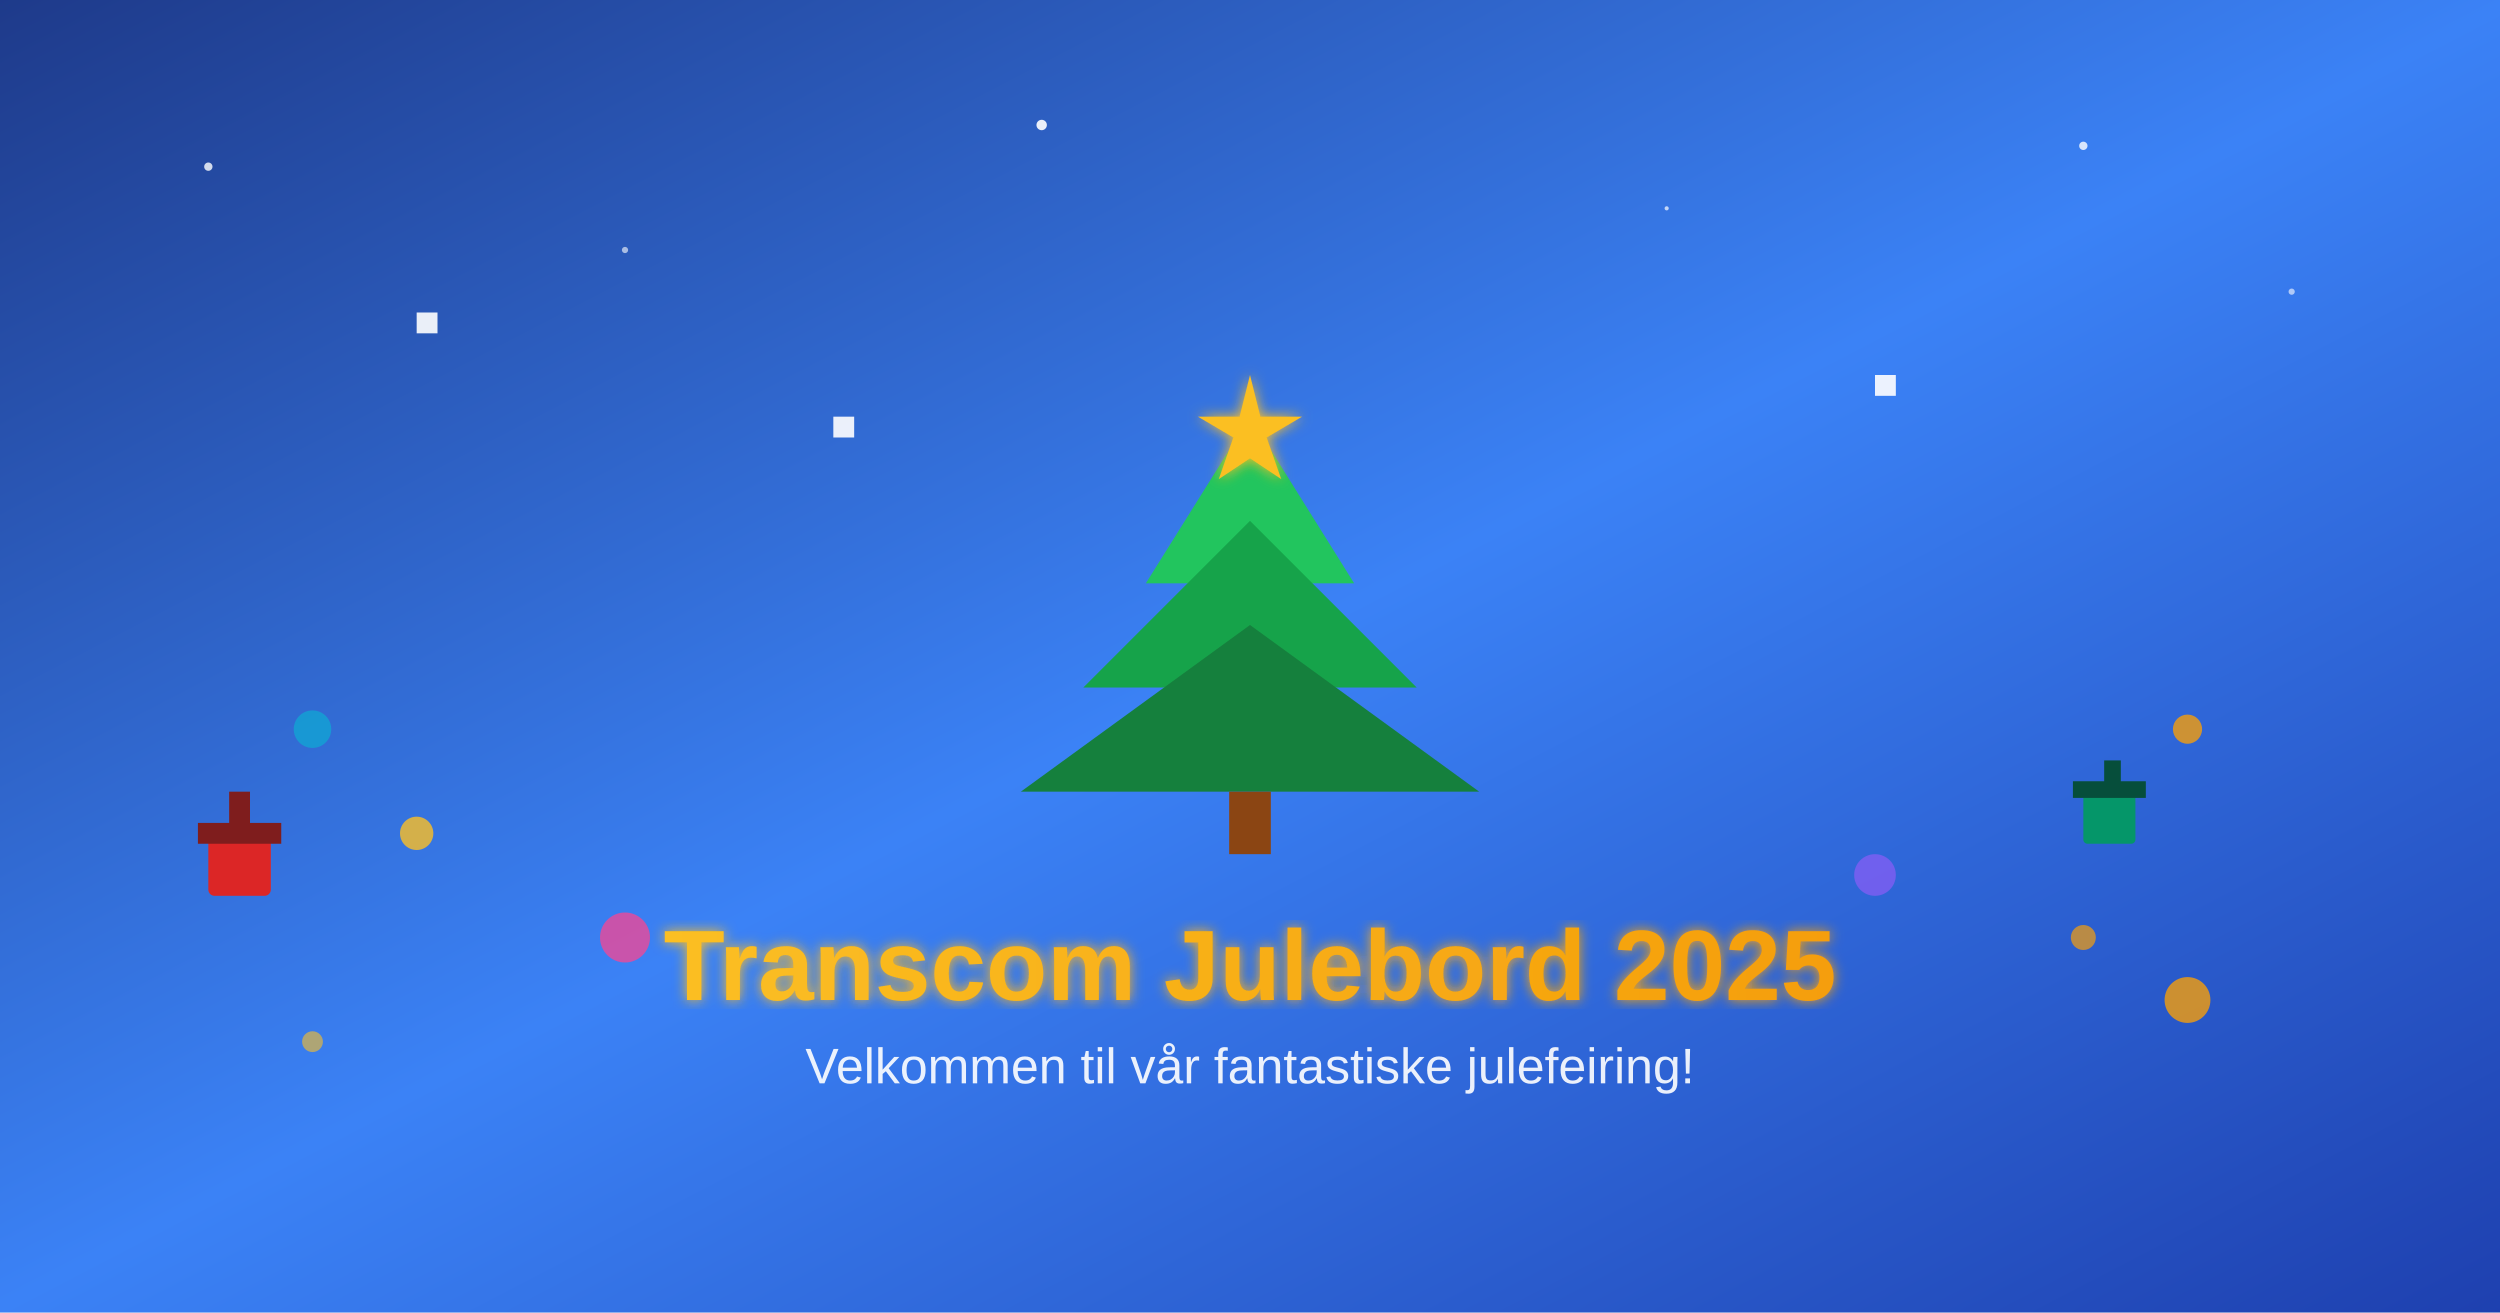
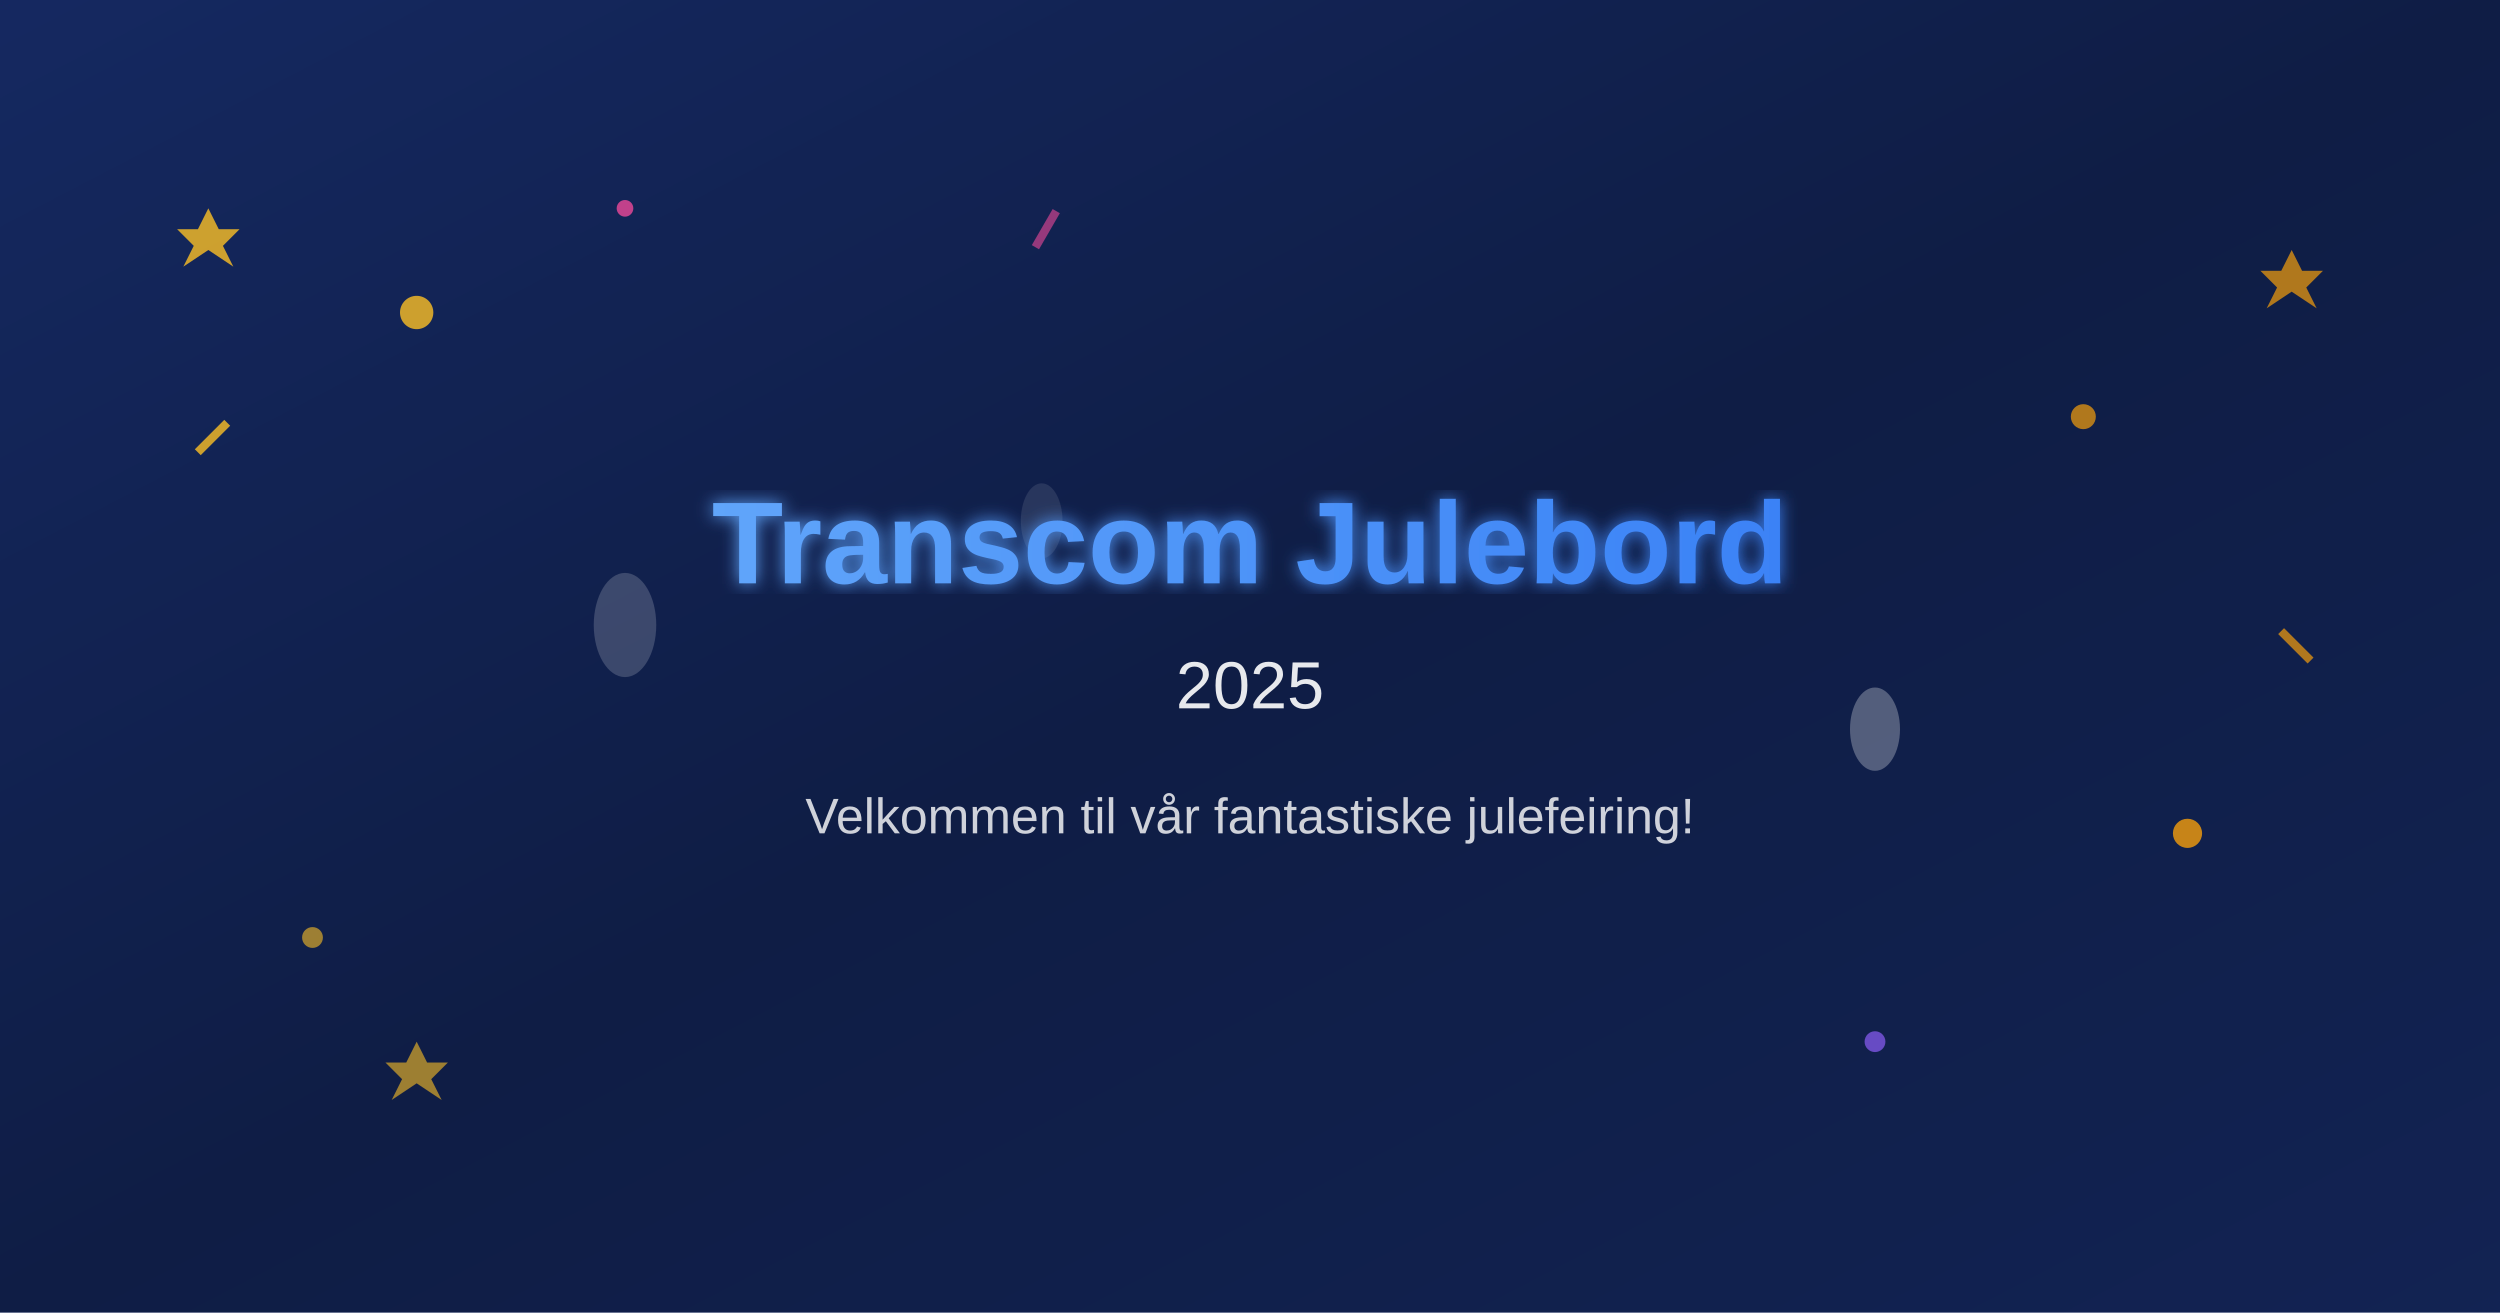
<svg xmlns="http://www.w3.org/2000/svg" viewBox="0 0 1200 630" width="1200" height="630">
  <defs>
-     <linearGradient id="bg" x1="0%" y1="0%" x2="100%" y2="100%">
-       <stop offset="0%" style="stop-color:#1e3a8a;stop-opacity:1" />
-       <stop offset="50%" style="stop-color:#3b82f6;stop-opacity:1" />
-       <stop offset="100%" style="stop-color:#1e40af;stop-opacity:1" />
+     <linearGradient id="overlay" x1="0%" y1="0%" x2="100%" y2="100%">
+       <stop offset="0%" style="stop-color:rgba(0,0,0,0.3);stop-opacity:1" />
+       <stop offset="50%" style="stop-color:rgba(0,0,0,0.5);stop-opacity:1" />
+       <stop offset="100%" style="stop-color:rgba(0,0,0,0.4);stop-opacity:1" />
    </linearGradient>
    <linearGradient id="text" x1="0%" y1="0%" x2="100%" y2="0%">
-       <stop offset="0%" style="stop-color:#fbbf24;stop-opacity:1" />
-       <stop offset="100%" style="stop-color:#f59e0b;stop-opacity:1" />
+       <stop offset="0%" style="stop-color:#60a5fa;stop-opacity:1" />
+       <stop offset="100%" style="stop-color:#3b82f6;stop-opacity:1" />
    </linearGradient>
    <filter id="glow">
-       <feGaussianBlur stdDeviation="3" result="coloredBlur" />
+       <feGaussianBlur stdDeviation="4" result="coloredBlur" />
      <feMerge>
        <feMergeNode in="coloredBlur" />
        <feMergeNode in="SourceGraphic" />
      </feMerge>
    </filter>
  </defs>
-   <rect width="1200" height="630" fill="url(#bg)" />
-   <circle cx="100" cy="80" r="2" fill="white" opacity="0.8" />
-   <circle cx="300" cy="120" r="1.5" fill="white" opacity="0.6" />
-   <circle cx="500" cy="60" r="2.5" fill="white" opacity="0.9" />
-   <circle cx="800" cy="100" r="1" fill="white" opacity="0.7" />
-   <circle cx="1000" cy="70" r="2" fill="white" opacity="0.8" />
-   <circle cx="1100" cy="140" r="1.5" fill="white" opacity="0.6" />
-   <path d="M600 200 L550 280 L650 280 Z" fill="#22c55e" />
-   <path d="M600 250 L520 330 L680 330 Z" fill="#16a34a" />
-   <path d="M600 300 L490 380 L710 380 Z" fill="#15803d" />
-   <rect x="590" y="380" width="20" height="30" fill="#8b4513" />
-   <path d="M600 180 L605 200 L625 200 L608 210 L615 230 L600 220 L585 230 L592 210 L575 200 L595 200 Z" fill="#fbbf24" filter="url(#glow)" />
-   <g fill="white" opacity="0.9">
-     <path d="M200 150 L200 160 L210 160 L210 150 Z M205 145 L205 165 M200 155 L210 155" />
-     <path d="M400 200 L400 210 L410 210 L410 200 Z M405 195 L405 215 M400 205 L410 205" />
-     <path d="M900 180 L900 190 L910 190 L910 180 Z M905 175 L905 195 M900 185 L910 185" />
-   </g>
-   <text x="600" y="480" text-anchor="middle" font-family="Arial, sans-serif" font-size="48" font-weight="bold" fill="url(#text)" filter="url(#glow)">
-     Transcom Julebord 2025
+   <rect width="1200" height="630" fill="#1e3a8a" />
+   <rect x="0" y="0" width="1200" height="630" fill="url(#overlay)" />
+   <circle cx="200" cy="150" r="8" fill="#fbbf24" opacity="0.8" />
+   <circle cx="1000" cy="200" r="6" fill="#f59e0b" opacity="0.7" />
+   <circle cx="150" cy="450" r="5" fill="#fbbf24" opacity="0.6" />
+   <circle cx="1050" cy="400" r="7" fill="#f59e0b" opacity="0.8" />
+   <circle cx="300" cy="100" r="4" fill="#ec4899" opacity="0.8" />
+   <circle cx="900" cy="500" r="5" fill="#8b5cf6" opacity="0.7" />
+   <ellipse cx="300" cy="300" rx="15" ry="25" fill="rgba(255,255,255,0.3)" opacity="0.6" />
+   <ellipse cx="900" cy="350" rx="12" ry="20" fill="rgba(255,255,255,0.4)" opacity="0.7" />
+   <ellipse cx="500" cy="250" rx="10" ry="18" fill="rgba(255,255,255,0.2)" opacity="0.5" />
+   <text x="600" y="280" text-anchor="middle" font-family="Arial, sans-serif" font-size="56" font-weight="bold" fill="url(#text)" filter="url(#glow)">
+     Transcom Julebord
  </text>
-   <text x="600" y="520" text-anchor="middle" font-family="Arial, sans-serif" font-size="24" fill="white" opacity="0.9">
+   <text x="600" y="340" text-anchor="middle" font-family="Arial, sans-serif" font-size="32" fill="white" opacity="0.9">
+     2025
+   </text>
+   <text x="600" y="400" text-anchor="middle" font-family="Arial, sans-serif" font-size="24" fill="white" opacity="0.8">
    Velkommen til vår fantastiske julefeiring!
  </text>
-   <circle cx="200" cy="400" r="8" fill="#fbbf24" opacity="0.8" />
-   <circle cx="1000" cy="450" r="6" fill="#f59e0b" opacity="0.7" />
-   <circle cx="150" cy="500" r="5" fill="#fbbf24" opacity="0.6" />
-   <circle cx="1050" cy="350" r="7" fill="#f59e0b" opacity="0.8" />
-   <rect x="100" y="400" width="30" height="30" fill="#dc2626" rx="3" />
-   <rect x="95" y="395" width="40" height="10" fill="#7f1d1d" />
-   <rect x="110" y="380" width="10" height="20" fill="#7f1d1d" />
-   <rect x="1000" y="380" width="25" height="25" fill="#059669" rx="2" />
-   <rect x="995" y="375" width="35" height="8" fill="#064e3b" />
-   <rect x="1010" y="365" width="8" height="15" fill="#064e3b" />
-   <circle cx="300" cy="450" r="12" fill="#ec4899" opacity="0.8" />
-   <circle cx="900" cy="420" r="10" fill="#8b5cf6" opacity="0.7" />
-   <circle cx="150" cy="350" r="9" fill="#06b6d4" opacity="0.6" />
-   <circle cx="1050" cy="480" r="11" fill="#f59e0b" opacity="0.8" />
+   <path d="M100 100 L105 110 L115 110 L107 118 L112 128 L100 120 L88 128 L93 118 L85 110 L95 110 Z" fill="#fbbf24" opacity="0.8" />
+   <path d="M1100 120 L1105 130 L1115 130 L1107 138 L1112 148 L1100 140 L1088 148 L1093 138 L1085 130 L1095 130 Z" fill="#f59e0b" opacity="0.7" />
+   <path d="M200 500 L205 510 L215 510 L207 518 L212 528 L200 520 L188 528 L193 518 L185 510 L195 510 Z" fill="#fbbf24" opacity="0.6" />
+   <rect x="100" y="200" width="4" height="20" fill="#fbbf24" opacity="0.8" transform="rotate(45 102 210)" />
+   <rect x="1100" y="300" width="4" height="20" fill="#f59e0b" opacity="0.7" transform="rotate(-45 1102 310)" />
+   <rect x="500" y="100" width="4" height="20" fill="#ec4899" opacity="0.6" transform="rotate(30 502 110)" />
</svg>
